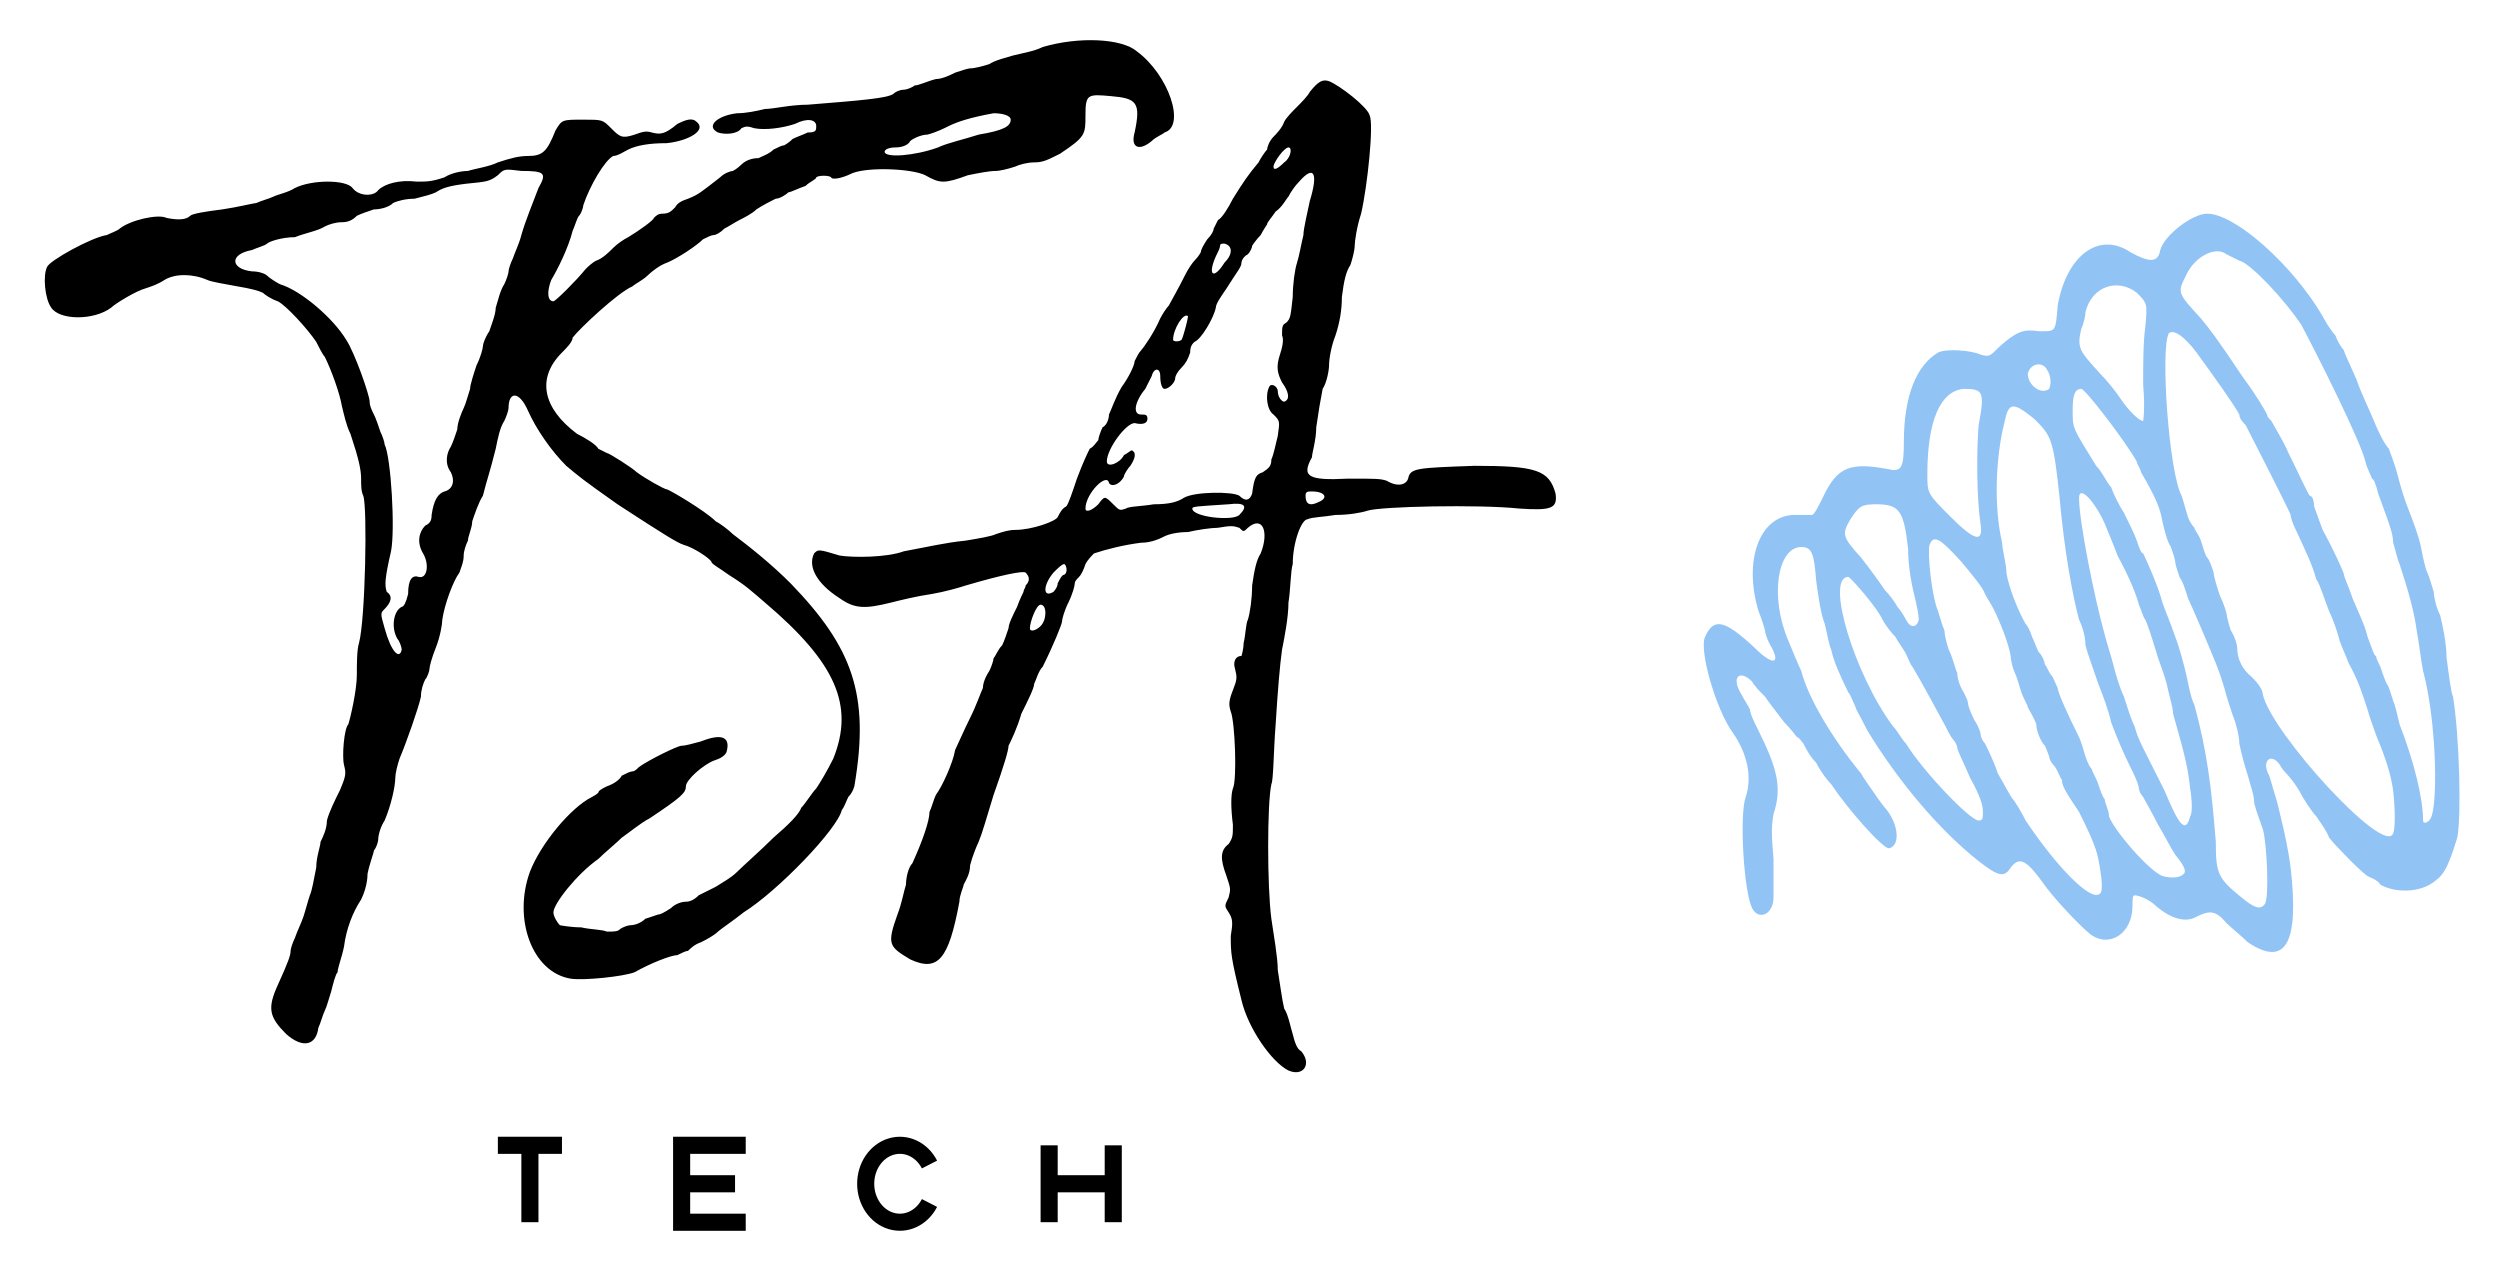
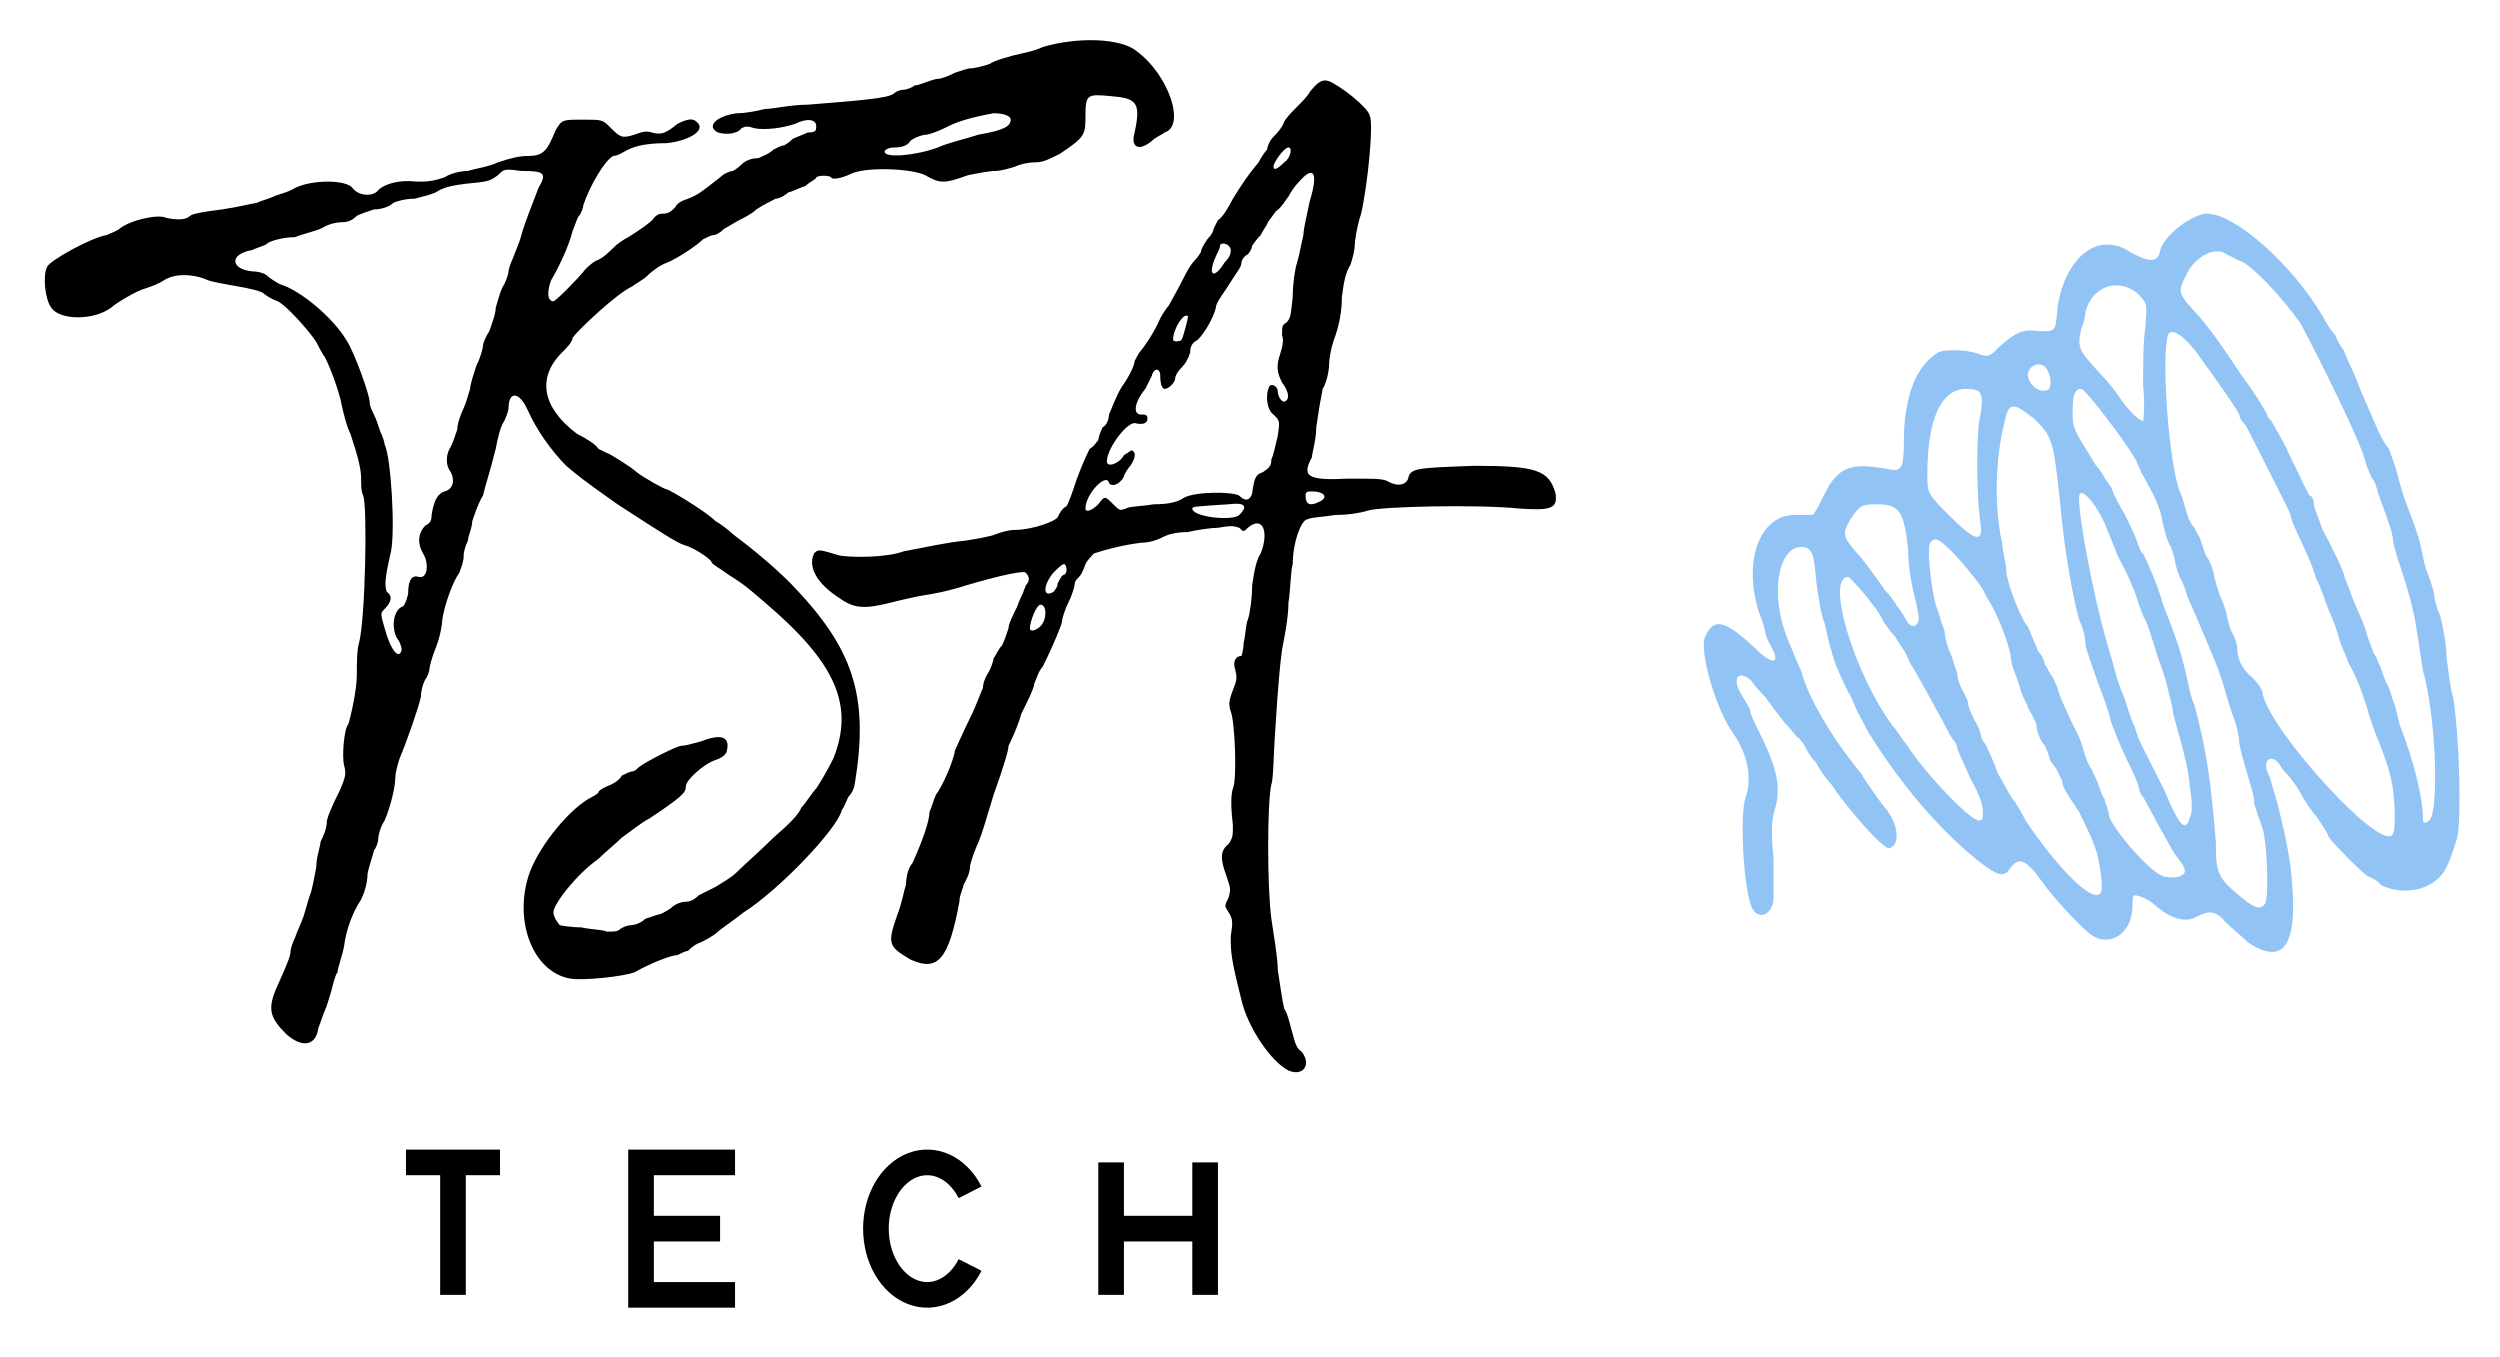
- <svg xmlns="http://www.w3.org/2000/svg" viewBox="20 40 1170 590" role="img" aria-labelledby="tsa-tech-logo-title">
+ <svg xmlns="http://www.w3.org/2000/svg" viewBox="20 40 1170 635" role="img" aria-labelledby="tsa-tech-logo-title">
  <path fill="currentColor" d="M623 541C615 537 604 521 601 508C596 488 596 486 596 478C597 472 597 470 595 467C593 464 593 464 595 460C596 456 596 456 594 450C591 442 591 438 595 435C597 432 597 431 597 426C596 418 596 412 597 409C599 405 598 378 596 373C595 370 595 368 597 363C599 358 599 357 598 353C597 350 598 347 601 347C601 347 602 344 602 341C603 337 603 332 604 330C605 327 606 320 606 314C607 307 608 302 610 299C614 289 611 281 604 287C602 289 602 289 600 287C597 286 596 286 590 287C587 287 580 288 576 289C571 289 567 290 565 291C563 292 559 294 554 294C546 295 538 297 532 299C531 300 529 302 528 304C527 307 526 309 525 310C524 311 523 312 523 313C523 314 522 318 520 322C518 326 517 330 517 331C517 332 513 342 508 352C506 354 505 358 504 360C504 362 501 368 498 374C496 381 493 387 492 389C492 391 490 398 485 412C481 425 480 429 478 434C477 436 475 441 474 445C474 449 472 452 471 454C471 455 469 459 469 462C464 489 459 495 446 489C436 483 435 482 440 468C442 463 443 457 444 454C444 451 445 446 447 444C452 433 455 424 455 420C456 418 457 414 458 412C461 408 466 397 467 391C468 389 471 382 474 376C477 370 479 364 480 362C480 360 481 357 483 354C484 352 485 349 485 348C486 347 487 344 489 342C490 340 491 337 492 334C492 332 494 328 496 324C497 321 499 317 499 317C499 316 500 315 500 314C502 312 502 310 500 308C499 307 489 309 472 314C469 315 462 317 456 318C449 319 441 321 437 322C425 325 420 325 413 320C402 313 398 305 401 299C403 297 403 297 413 300C419 301 435 301 443 298C454 296 462 294 472 293C478 292 484 291 486 290C489 289 492 288 495 288C503 288 514 284 515 282C516 280 517 278 519 277C520 276 522 270 524 264C527 256 529 252 530 250C532 249 533 247 534 246C534 245 535 242 536 240C538 239 539 236 539 234C540 232 542 226 545 221C548 217 551 211 551 209C552 207 553 205 554 204C555 203 560 196 563 189C564 187 566 184 567 183C568 181 571 176 575 168C576 166 578 163 579 162C581 160 582 158 582 158C582 157 583 155 585 152C587 150 588 148 588 147C588 147 589 145 590 143C592 142 595 137 597 133C602 125 604 122 609 116C610 114 612 111 613 110C613 109 614 106 616 104C617 103 620 100 621 97C622 95 625 92 627 90C629 88 632 85 633 83C637 78 639 77 642 78C647 80 660 90 661 94C663 98 660 127 657 140C655 146 654 153 654 155C654 157 653 161 652 164C650 167 649 171 648 179C648 185 647 191 645 197C643 202 642 208 642 211C642 213 641 219 639 222C638 227 637 233 636 240C636 246 634 252 634 254C629 263 632 265 651 264C664 264 666 264 669 265C674 268 678 267 679 264C680 259 683 259 710 258C739 258 745 260 748 271C749 278 746 279 731 278C712 276 666 277 660 279C657 280 651 281 645 281C639 282 634 282 632 283C629 283 625 294 625 304C624 307 624 316 623 322C623 329 621 339 620 344C619 351 618 363 617 379C616 392 616 405 615 407C613 416 613 455 615 470C616 477 618 488 618 494C619 500 620 508 621 512C623 515 624 521 625 524C626 528 627 531 629 532C634 538 630 544 623 541ZM154 524C146 516 145 512 150 501C155 490 156 487 156 485C156 484 157 481 158 479C159 476 161 472 162 469C163 466 164 462 165 459C166 457 167 451 168 446C168 441 170 436 170 434C171 432 173 428 173 424C174 420 177 414 179 410C182 403 182 402 181 398C180 394 181 381 183 379C184 376 187 363 187 356C187 351 187 344 188 341C191 330 192 277 190 272C189 270 189 267 189 264C189 260 188 255 184 243C182 239 181 234 180 230C179 224 175 213 172 207C171 206 169 202 168 200C164 194 154 183 150 181C147 180 144 178 143 177C141 176 137 175 131 174C126 173 119 172 117 171C110 168 102 168 97 171C94 173 91 174 88 175C84 176 74 182 72 184C64 190 48 190 44 184C41 180 40 169 42 165C43 162 63 151 70 150C72 149 75 148 76 147C81 143 94 140 98 142C103 143 107 143 109 141C110 140 116 139 124 138C131 137 139 135 140 135C142 134 146 133 148 132C150 131 155 130 158 128C166 124 182 124 185 128C188 132 195 132 197 129C200 126 207 124 215 125C220 125 222 125 228 123C231 121 236 120 239 120C242 119 249 118 253 116C259 114 263 113 267 113C274 113 276 111 280 101C283 96 283 96 293 96C302 96 302 96 306 100C310 104 311 105 317 103C320 102 322 101 325 102C329 103 331 103 337 98C341 96 344 95 346 97C351 101 342 106 332 107C324 107 318 108 314 110C312 111 309 113 307 113C303 115 296 127 293 136C293 137 292 140 291 141C290 142 289 146 288 148C286 156 281 166 278 171C276 176 276 181 279 181C280 181 290 171 294 166C295 165 297 163 299 162C302 161 305 158 307 156C309 154 312 152 314 151C319 148 326 143 326 142C327 141 328 140 330 140C333 140 334 139 336 137C337 135 339 134 342 133C347 131 348 130 357 123C359 121 362 120 363 120C363 120 365 119 367 117C369 115 372 114 375 114C377 113 380 112 382 110C384 109 386 108 387 108C387 108 389 107 391 105C393 104 396 103 398 102C402 102 402 101 402 99C402 96 398 95 392 98C386 100 378 101 373 100C370 99 369 99 367 100C365 103 359 103 356 102C350 99 356 94 365 93C369 93 374 92 378 91C382 91 390 89 398 89C423 87 435 86 438 84C439 83 441 82 443 82C444 82 447 81 448 80C450 80 454 78 458 77C461 77 465 75 467 74C470 73 473 72 474 72C476 72 480 71 483 70C486 68 491 67 494 66C498 65 504 64 508 62C525 57 545 58 552 64C567 75 575 99 565 102C564 103 561 104 559 106C553 111 549 109 551 102C554 88 552 86 540 85C529 84 528 84 528 94C528 103 528 104 516 112C510 115 508 116 504 116C501 116 497 117 495 118C492 119 488 120 486 120C483 120 478 121 473 122C462 126 460 126 453 122C447 119 427 118 419 121C413 124 409 124 409 123C408 122 403 122 402 123C402 124 399 125 397 127C394 128 390 130 389 130C388 131 385 133 383 133C381 134 377 136 374 138C372 140 368 142 366 143C364 144 361 146 359 147C357 149 355 150 354 150C353 150 351 151 349 152C346 155 337 161 332 163C329 164 325 167 323 169C321 171 317 173 316 174C309 177 291 194 288 198C288 200 285 203 283 205C271 217 274 231 290 243C294 245 299 248 300 250C302 251 304 252 304 252C305 252 316 259 318 261C322 264 331 269 332 269C333 269 350 279 355 284C357 285 361 288 363 290C371 296 381 304 390 313C419 343 427 365 420 407C420 408 419 411 417 413C416 415 415 418 414 419C412 428 384 457 368 467C363 471 357 475 356 476C354 478 350 480 348 481C345 482 343 484 342 485C341 485 339 486 337 487C334 487 324 491 317 495C312 497 293 499 287 498C269 495 260 470 268 448C273 435 287 418 297 413C299 412 300 411 300 411C300 410 302 409 304 408C307 407 310 405 311 403C313 402 315 401 316 401C317 401 318 400 319 399C323 396 337 389 339 389C341 389 344 388 348 387C358 383 362 385 360 392C359 394 357 395 354 396C349 398 341 405 341 408C341 411 339 413 324 423C320 425 314 430 311 432C308 435 303 439 300 442C290 449 279 463 279 467C279 469 281 472 282 473C282 473 287 474 292 474C296 475 302 475 304 476C307 476 309 476 310 475C311 474 314 473 315 473C317 473 320 472 322 470C325 469 328 468 328 468C329 468 331 467 334 465C336 463 339 462 341 462C343 462 345 461 347 459C349 458 353 456 355 455C358 453 362 451 365 448C368 445 376 438 382 432C389 426 394 421 395 418C397 416 400 411 402 409C404 406 407 401 410 395C420 370 411 350 378 322C371 316 369 314 361 309C357 306 353 304 353 303C352 301 344 296 340 295C337 294 332 291 309 276C292 264 291 263 285 258C278 251 271 241 267 232C263 223 258 223 258 231C258 232 257 235 256 237C254 240 253 245 252 250C249 262 248 264 246 272C244 275 242 281 241 284C241 287 239 291 239 293C238 295 237 298 237 300C237 303 236 305 235 308C232 312 228 323 227 330C227 332 226 338 224 343C222 348 221 352 221 353C221 354 220 357 219 358C218 360 217 363 217 366C216 371 210 388 207 395C206 398 205 402 205 404C205 408 203 417 200 424C198 427 197 431 197 433C197 434 196 437 195 438C195 439 193 444 192 449C192 454 190 459 189 461C185 467 182 475 181 483C180 488 178 493 178 495C177 496 176 500 175 504C174 507 173 511 172 513C171 515 170 519 169 521C168 529 162 531 154 524ZM208 344C208 343 207 340 206 339C203 334 204 326 208 324C209 324 210 322 211 318C211 311 213 309 216 310C220 311 221 304 218 299C215 294 216 289 219 286C221 285 222 284 222 281C223 274 225 271 228 270C232 269 233 265 231 261C228 257 229 252 231 249C232 247 233 244 234 241C234 238 236 233 237 231C238 229 239 225 240 222C240 220 242 214 243 211C245 207 246 203 246 202C246 201 247 198 249 195C250 192 252 187 252 184C253 181 254 176 256 173C257 171 258 168 258 167C258 166 259 163 260 161C261 158 263 154 264 150C266 143 269 136 272 128C276 121 275 120 264 120C256 119 256 119 253 122C249 125 248 125 238 126C230 127 227 128 224 130C222 131 218 132 214 133C210 133 206 134 204 135C202 137 198 138 195 138C192 139 189 140 187 141C185 143 183 144 180 144C177 144 174 145 172 146C169 148 163 149 158 151C152 151 146 153 145 154C144 155 140 156 138 157C127 159 128 166 138 167C141 167 144 168 145 169C146 170 149 172 151 173C161 176 176 189 182 199C186 205 193 225 193 228C193 230 194 232 195 234C196 236 197 239 198 242C199 244 200 247 200 248C203 254 205 288 203 298C200 311 200 314 201 317C204 319 203 322 200 325C198 327 198 327 200 334C203 345 207 349 208 344ZM507 333C510 330 510 323 507 323C505 323 502 331 502 334C502 336 505 335 507 333ZM513 317C513 317 515 315 515 313C516 311 517 309 518 309C520 308 519 304 518 304C517 304 515 306 513 308C508 314 508 320 513 317ZM600 281C604 277 603 275 595 276C580 277 578 277 578 278C578 282 597 284 600 281ZM534 276C537 272 537 272 541 276C544 279 544 279 547 278C548 277 554 277 560 276C567 276 571 275 574 273C579 270 597 270 600 272C603 275 605 274 606 271C607 263 608 262 611 261C614 259 615 258 615 255C616 253 617 248 618 244C619 237 619 237 616 234C613 232 612 225 614 221C615 219 618 221 618 223C618 226 620 228 621 228C624 227 623 223 620 219C618 215 617 212 619 206C620 203 621 199 620 197C620 193 620 192 622 191C624 189 624 188 625 179C625 173 626 166 627 163C628 160 629 154 630 150C630 147 632 139 633 134C637 121 635 117 628 125C626 127 624 130 623 132C622 133 620 137 617 139C615 142 613 144 613 145C613 145 611 148 610 150C608 152 606 155 606 155C606 156 605 158 604 159C602 160 601 162 601 163C601 165 599 167 594 175C592 178 589 182 589 184C588 189 582 199 579 200C578 201 577 202 577 205C576 208 575 210 573 212C571 214 570 216 570 217C570 219 567 222 565 222C564 222 563 220 563 216C563 212 560 212 559 216C558 218 557 220 556 222C551 228 550 234 554 234C556 234 557 234 557 236C557 238 555 239 551 238C547 238 538 250 538 256C538 259 544 257 546 253C548 252 550 250 550 251C552 252 551 255 549 258C548 259 546 262 546 263C544 267 540 268 539 266C538 261 528 271 528 278C528 280 531 279 534 276ZM637 275C642 273 640 270 634 270C632 270 631 270 631 272C631 276 633 277 637 275ZM573 199C574 197 576 189 576 188C574 186 569 194 569 199C569 200 572 200 573 199ZM593 163C597 159 597 155 593 154C592 154 591 154 591 155C591 156 590 158 589 160C585 169 588 171 593 163ZM621 116C624 114 625 109 623 109C621 109 616 116 616 118C616 120 618 119 621 116ZM459 109C463 107 472 105 478 103C490 101 493 99 493 96C493 94 489 93 485 93C474 95 468 97 464 99C462 100 458 102 454 103C451 103 447 105 446 106C445 108 442 109 439 109C436 109 434 110 434 111C434 114 448 113 459 109Z" />
  <path fill="#91C3F5" d="M1072 481C1069 478 1064 474 1062 472C1057 466 1054 466 1048 469C1043 472 1036 470 1029 464C1026 461 1021 459 1019 459C1018 459 1018 461 1018 464C1018 477 1007 484 998 477C992 472 980 459 976 453C968 442 965 441 961 446C958 451 955 450 946 443C927 428 908 405 894 382C890 374 889 373 888 370C887 368 886 365 885 364C881 356 878 349 877 344C876 342 875 336 874 332C872 327 871 319 870 312C869 299 868 296 863 296C852 296 848 319 857 340C859 345 862 352 863 354C866 366 877 385 891 402C892 404 895 408 897 411C899 414 902 418 903 419C909 427 909 436 904 437C901 437 885 419 877 407C875 405 872 401 870 397C867 394 865 390 864 388C863 387 862 385 861 385C861 385 858 381 855 378C852 374 848 369 846 366C844 364 841 361 840 359C834 353 830 357 835 365C836 367 838 370 839 372C839 374 841 378 843 382C852 400 854 409 850 421C849 427 849 430 850 442C850 450 850 458 850 460C850 468 843 471 840 465C836 457 834 421 837 413C840 404 838 393 831 383C823 372 815 344 818 338C822 329 827 330 841 343C850 352 854 351 848 341C847 339 846 336 846 335C846 335 845 331 843 326C836 303 843 282 859 281C863 281 867 281 868 281C869 281 871 277 873 273C880 258 886 256 906 260C910 260 911 258 911 247C911 225 917 211 927 205C931 203 943 204 947 206C951 207 951 207 956 202C964 195 967 194 974 195C982 195 982 196 983 183C987 160 1002 148 1017 158C1026 163 1030 163 1031 157C1033 150 1046 140 1053 140C1066 140 1093 164 1107 188C1108 190 1111 195 1113 197C1114 200 1116 203 1117 204C1117 205 1120 211 1123 218C1125 224 1129 232 1131 237C1133 242 1136 248 1138 250C1139 253 1141 258 1142 262C1143 266 1145 273 1147 278C1149 283 1152 291 1153 296C1154 301 1155 306 1156 308C1157 310 1158 314 1159 317C1159 319 1160 324 1162 328C1163 332 1165 341 1165 348C1166 355 1167 364 1168 366C1171 384 1172 422 1170 432C1166 445 1164 449 1160 452C1153 458 1141 458 1134 454C1133 452 1130 451 1128 450C1125 448 1114 437 1110 432C1109 429 1106 425 1104 422C1102 420 1098 414 1096 410C1093 405 1090 402 1090 402C1090 402 1088 400 1087 398C1083 392 1078 396 1082 403C1083 406 1084 410 1085 413C1086 416 1087 421 1088 425C1089 429 1091 438 1092 446C1096 481 1090 493 1072 481ZM1080 463C1082 460 1081 435 1079 428C1078 425 1076 420 1075 416C1075 412 1073 407 1072 403C1071 400 1069 393 1068 388C1068 384 1066 377 1065 375C1064 372 1062 366 1061 362C1058 352 1056 348 1051 336C1048 329 1045 322 1044 320C1043 317 1042 313 1040 310C1039 307 1038 304 1038 303C1038 302 1037 299 1036 296C1034 293 1033 288 1032 284C1031 278 1029 273 1022 261C1022 260 1020 257 1020 256C1015 247 996 222 994 222C991 222 990 225 990 232C990 241 990 240 1001 258C1004 261 1006 266 1008 268C1009 271 1012 277 1014 280C1016 284 1019 290 1020 293C1021 296 1022 299 1023 299C1024 301 1030 314 1032 322C1033 325 1036 332 1038 338C1040 343 1042 351 1043 355C1044 359 1045 366 1047 370C1053 392 1055 409 1057 434C1057 449 1058 451 1069 460C1075 465 1078 466 1080 463ZM1003 458C1004 457 1004 452 1002 442C1001 436 996 426 993 420C987 411 985 408 985 405C984 404 983 400 981 398C980 397 979 395 979 394C979 394 978 391 977 389C975 387 973 382 973 379C972 376 970 373 969 371C969 370 967 367 966 364C965 361 964 357 963 355C962 353 961 349 961 347C960 341 956 331 953 325C952 323 950 320 949 318C948 315 943 309 938 303C928 292 925 290 923 295C922 299 924 319 927 326C928 329 929 333 930 335C930 337 931 341 932 344C934 348 935 353 936 355C936 357 937 361 939 364C940 366 941 368 941 369C941 370 942 373 944 377C946 380 947 383 947 384C947 385 948 387 949 388C950 390 953 396 955 402C958 407 961 413 962 414C963 415 966 420 968 424C982 445 999 463 1003 458ZM1042 449C1043 448 1043 446 1038 440C1036 437 1033 431 1030 426C1027 420 1024 415 1023 413C1022 412 1021 410 1021 409C1021 408 1020 405 1018 401C1014 393 1011 386 1008 378C1007 373 1004 365 1002 360C1000 354 997 346 996 342C996 337 994 332 993 330C990 319 986 297 984 274C981 245 980 244 972 236C962 228 960 228 958 238C954 254 953 277 957 294C957 297 959 304 959 308C960 315 965 327 968 332C969 333 970 335 971 338C972 340 973 343 974 345C976 347 977 350 977 351C978 352 979 355 980 356C981 357 982 360 983 362C983 364 988 375 993 385C994 387 995 391 996 394C997 397 998 399 999 400C999 401 1001 404 1002 407C1003 410 1004 413 1005 414C1005 416 1007 419 1007 422C1009 428 1025 447 1032 450C1036 451 1040 451 1042 449ZM1140 430C1141 428 1141 419 1140 410C1139 403 1137 396 1132 384C1131 381 1129 376 1128 372C1126 366 1124 359 1119 350C1118 347 1116 343 1115 340C1114 336 1112 330 1110 326C1108 321 1106 314 1104 311C1102 304 1100 300 1094 287C1093 285 1092 282 1092 281C1092 280 1072 241 1071 239C1070 238 1068 236 1068 234C1066 230 1056 216 1048 205C1042 197 1037 194 1035 196C1031 203 1035 261 1041 272C1042 275 1043 279 1044 282C1045 285 1047 287 1047 287C1047 288 1049 290 1050 293C1051 296 1052 300 1053 301C1054 302 1055 305 1056 308C1056 310 1058 316 1059 319C1061 323 1062 327 1062 327C1062 328 1063 332 1064 335C1066 338 1067 342 1067 343C1067 348 1069 353 1074 357C1077 360 1079 363 1079 365C1083 383 1136 441 1140 430ZM1045 422C1046 421 1046 415 1045 409C1044 400 1043 395 1037 374C1037 371 1035 365 1034 360C1033 356 1031 351 1030 348C1027 338 1025 332 1024 330C1023 329 1022 325 1021 323C1020 319 1017 311 1011 300C1010 297 1007 290 1005 285C1000 274 993 267 993 273C993 284 1000 319 1005 337C1006 341 1008 347 1009 351C1010 355 1012 362 1014 366C1015 369 1017 376 1019 380C1021 387 1022 388 1033 410C1040 427 1043 430 1045 422ZM1158 422C1161 413 1160 376 1154 354C1153 349 1152 340 1151 335C1150 327 1147 316 1143 304C1142 302 1141 297 1140 294C1140 290 1138 285 1137 282C1136 279 1134 274 1133 271C1132 267 1131 264 1130 264C1130 263 1128 260 1127 256C1125 247 1105 207 1097 192C1089 180 1073 163 1068 162C1066 161 1064 160 1062 159C1057 155 1047 160 1043 169C1039 177 1039 177 1050 189C1054 194 1056 196 1070 217C1076 225 1080 232 1081 234C1081 235 1082 236 1083 237C1084 239 1089 247 1091 252C1096 262 1100 271 1101 272C1102 272 1103 274 1103 277C1104 280 1106 285 1107 288C1112 297 1117 308 1117 309C1117 310 1119 314 1121 320C1123 325 1127 333 1128 338C1130 343 1131 347 1132 347C1132 348 1133 350 1134 352C1135 355 1136 358 1137 360C1138 361 1139 365 1140 368C1141 370 1142 375 1143 379C1150 397 1154 414 1154 424C1154 426 1157 425 1158 422ZM948 420C948 417 947 413 942 404C939 397 936 391 936 390C936 389 935 387 934 386C933 385 931 381 930 379C923 366 918 357 915 352C914 351 913 348 912 346C911 344 908 340 907 338C905 336 902 332 901 330C899 325 886 310 885 310C874 310 888 356 906 380C908 382 910 386 912 388C920 401 942 424 946 424C948 424 948 423 948 420ZM918 330C918 328 917 323 916 319C915 315 913 306 913 297C911 279 909 276 898 276C891 276 890 277 886 283C882 290 882 291 891 301C895 306 900 313 902 316C904 318 907 322 908 324C909 325 911 328 912 330C914 334 917 334 918 330ZM947 286C945 273 945 251 946 239C949 223 948 222 939 222C928 223 922 237 922 262C922 271 922 271 933 282C944 293 948 294 947 286ZM1023 220C1023 211 1023 200 1024 193C1025 182 1025 182 1020 177C1011 170 999 174 996 186C996 188 995 192 994 194C992 203 993 204 1003 215C1006 218 1010 223 1012 226C1016 232 1021 237 1023 237C1023 237 1024 232 1023 220ZM979 222C980 220 980 216 978 213C976 209 970 210 969 215C969 220 975 225 979 222Z" />
-   <path fill="none" stroke="currentColor" stroke-width="8" d="M253 576H283M268 576V612M369 576H339V612H369M339 594H364M455 585A16 18 0 1 0 455 603M511 576V612M541 576V612M511 594H541" />
+   <path fill="none" stroke="currentColor" stroke-width="12" d="M210 584H254M232 584V646M364 584H320V646H364M320 615H357M474 598A24 31 0 1 0 474 632M540 584V646M584 584V646M540 615H584" />
</svg>
